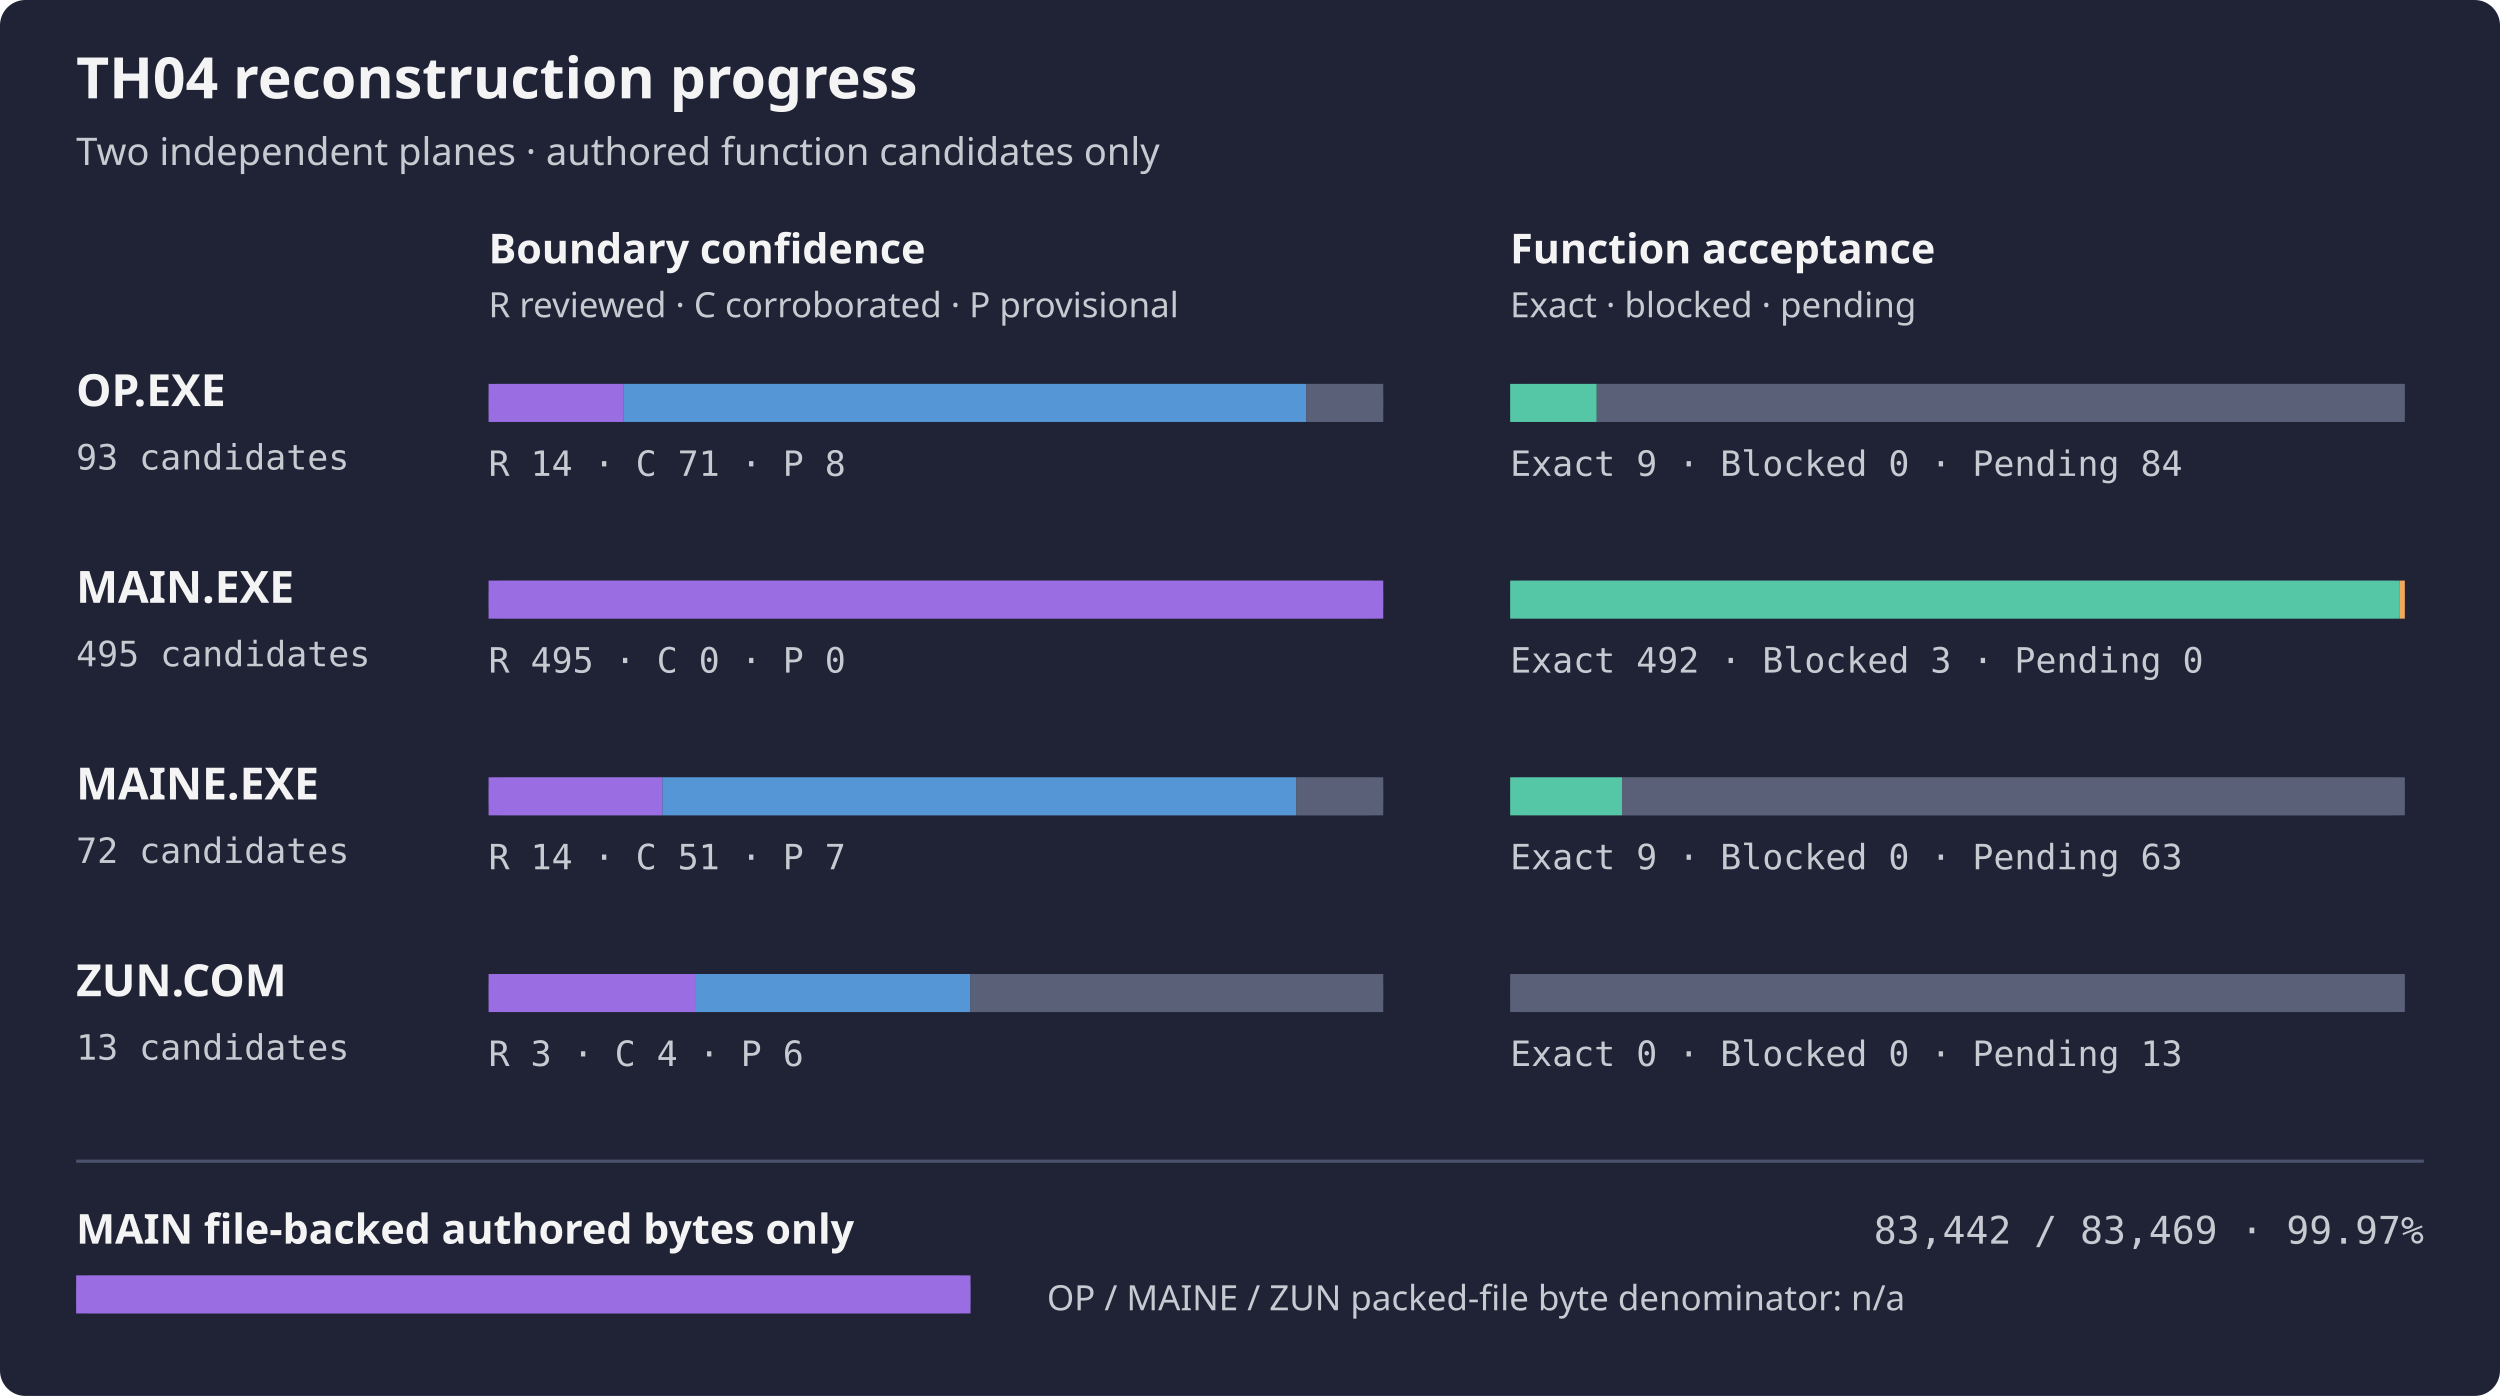
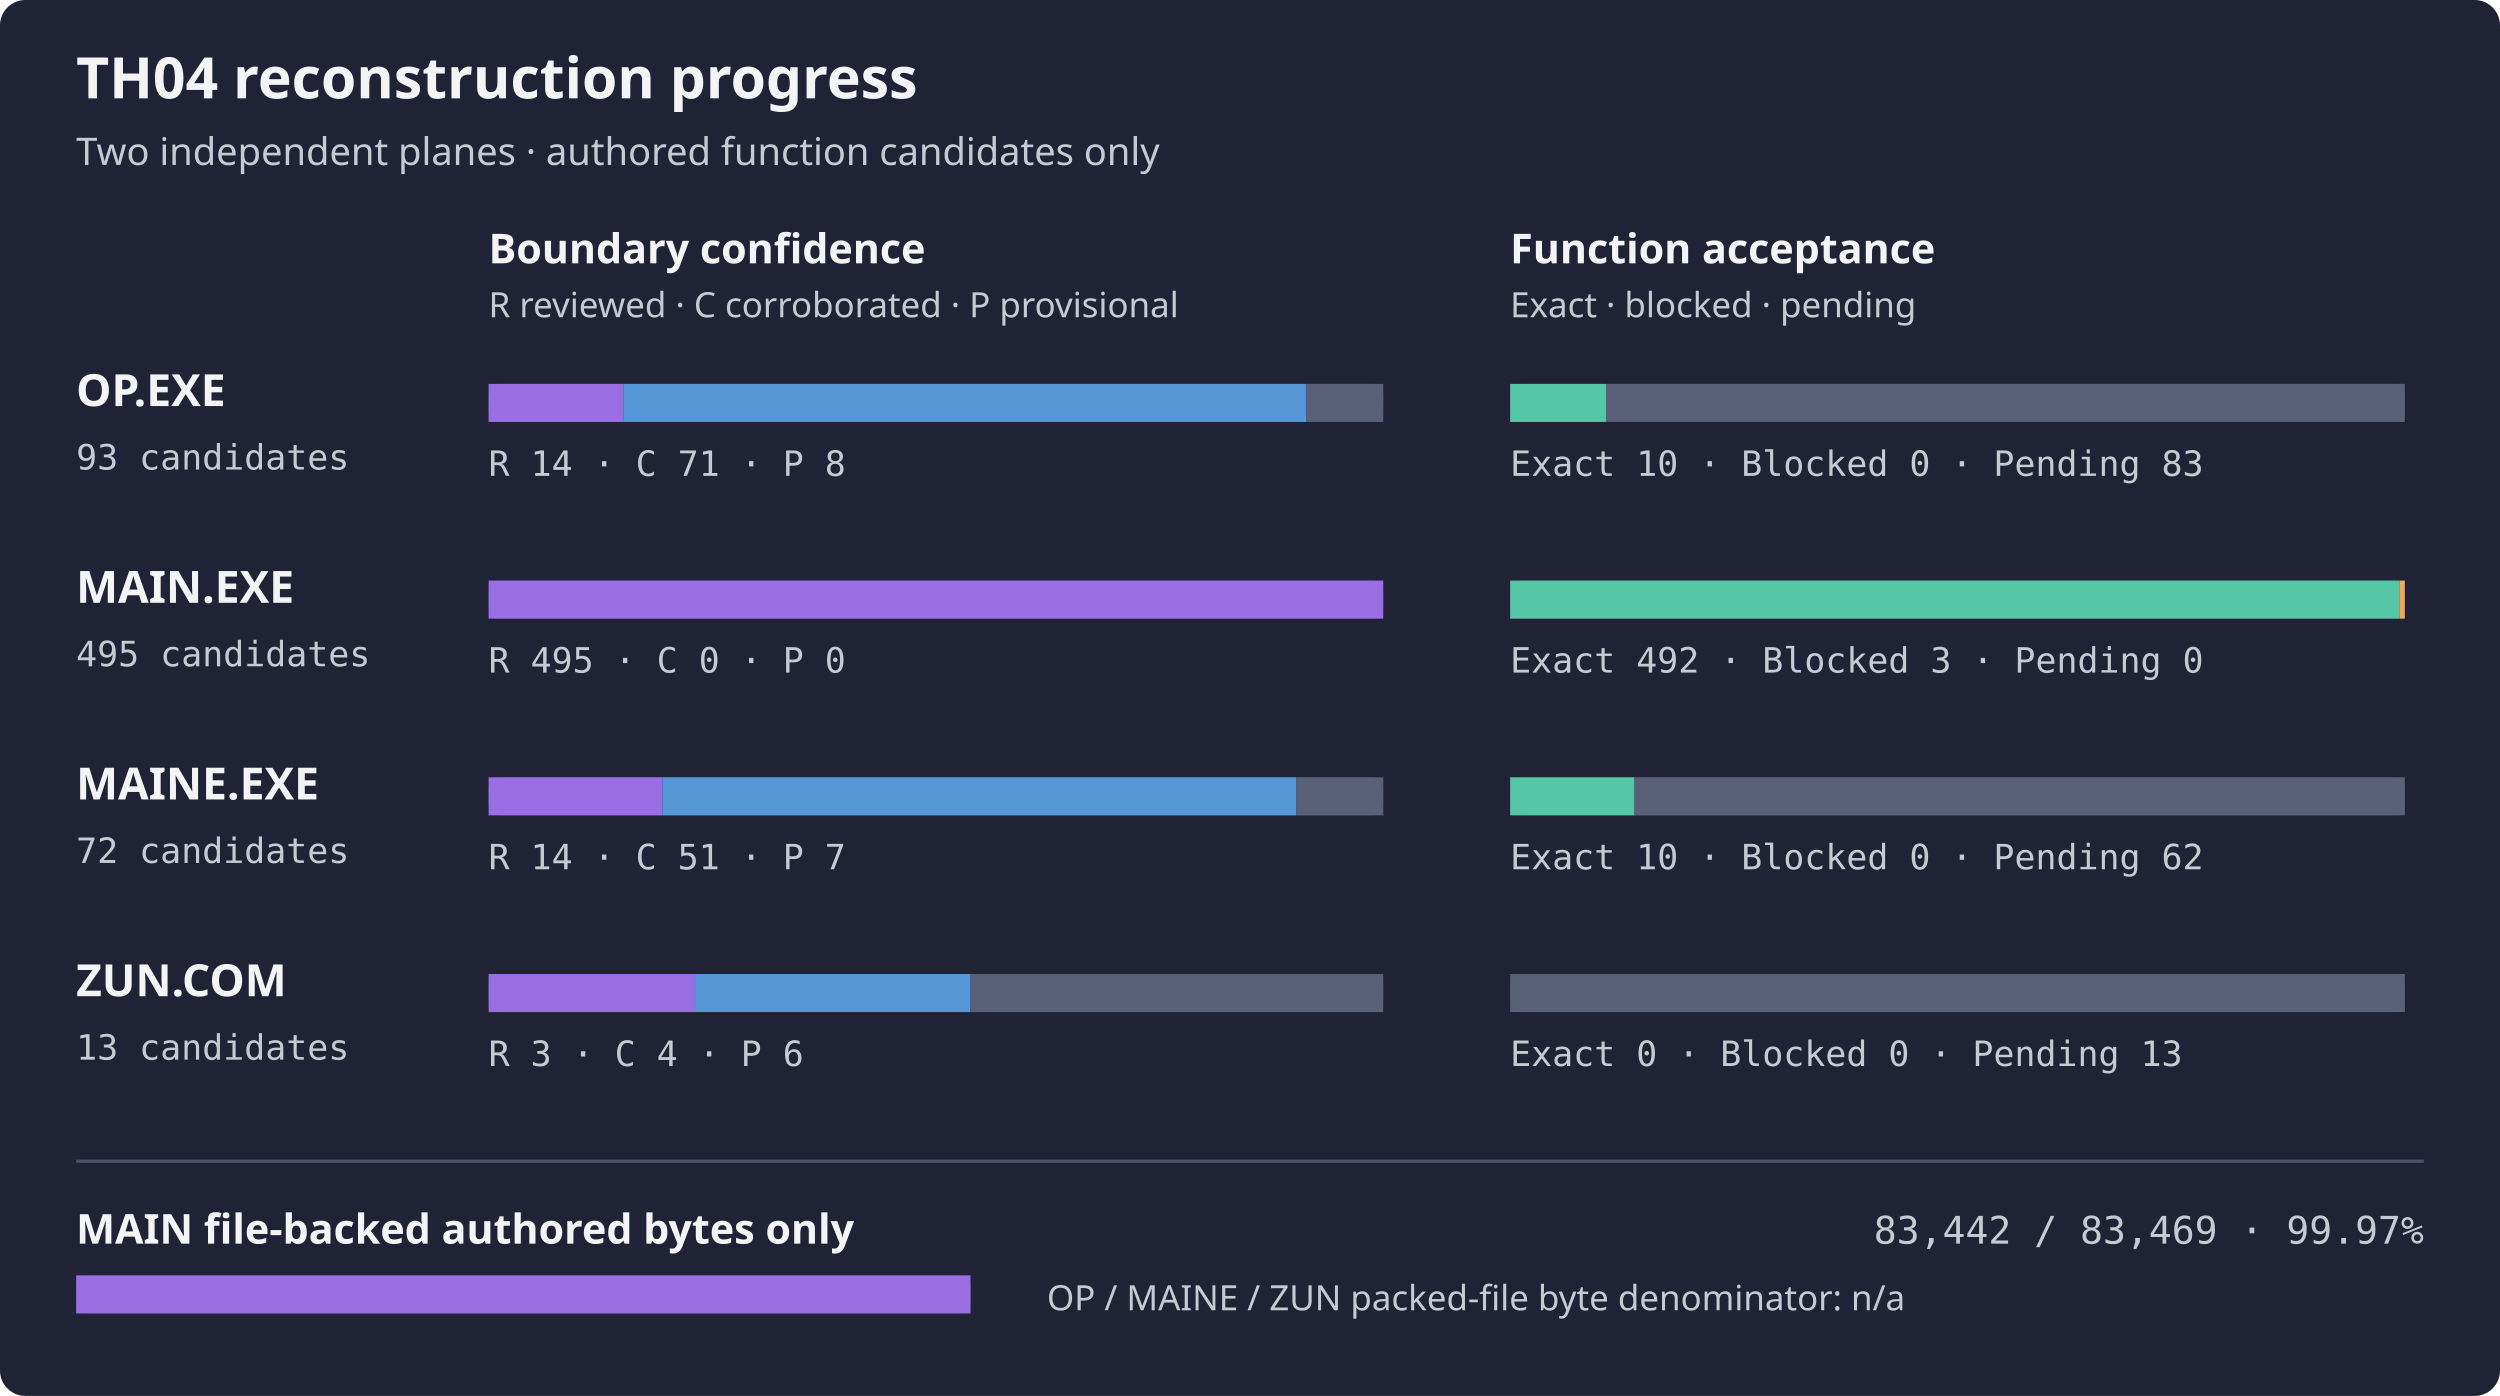
<svg xmlns="http://www.w3.org/2000/svg" width="788" height="440" role="img" aria-label="TH04 per-artifact reconstruction progress">
  <rect width="788" height="440" rx="8" fill="#1f2335" />
  <text x="24" y="31" fill="#f4f4f5" font-family="sans-serif" font-size="18" font-weight="600">TH04 reconstruction progress</text>
  <text x="24" y="52" fill="#c8cad2" font-family="sans-serif" font-size="12">Two independent planes · authored function candidates only</text>
  <text x="154" y="83" fill="#f4f4f5" font-family="sans-serif" font-size="13" font-weight="600">Boundary confidence</text>
  <text x="476" y="83" fill="#f4f4f5" font-family="sans-serif" font-size="13" font-weight="600">Function acceptance</text>
  <text x="154" y="100" fill="#c8cad2" font-family="sans-serif" font-size="11">R reviewed · C corroborated · P provisional</text>
  <text x="476" y="100" fill="#c8cad2" font-family="sans-serif" font-size="11">Exact · blocked · pending</text>
  <text x="24" y="128" fill="#f4f4f5" font-family="sans-serif" font-size="14" font-weight="600">OP.EXE</text>
  <text x="24" y="148" fill="#c8cad2" font-family="monospace" font-size="11">93 candidates</text>
  <rect x="154" y="121" width="282" height="12" rx="4" fill="#353b52" />
  <rect x="154.00" y="121" width="42.45" height="12" fill="#9b6de3" />
  <rect x="196.45" y="121" width="215.29" height="12" fill="#5496d6" />
  <rect x="411.74" y="121" width="24.26" height="12" fill="#596078" />
  <rect x="476" y="121" width="282" height="12" rx="4" fill="#353b52" />
-   <rect x="476.00" y="121" width="27.29" height="12" fill="#55c7a6" />
-   <rect x="503.29" y="121" width="254.71" height="12" fill="#596078" />
+   <rect x="476.00" y="121" width="30.32" height="12" fill="#55c7a6" />
+   <rect x="506.32" y="121" width="251.68" height="12" fill="#596078" />
  <text x="154" y="150" fill="#c8cad2" font-family="monospace" font-size="11">R 14 · C 71 · P 8</text>
-   <text x="476" y="150" fill="#c8cad2" font-family="monospace" font-size="11">Exact 9 · Blocked 0 · Pending 84</text>
+   <text x="476" y="150" fill="#c8cad2" font-family="monospace" font-size="11">Exact 10 · Blocked 0 · Pending 83</text>
  <text x="24" y="190" fill="#f4f4f5" font-family="sans-serif" font-size="14" font-weight="600">MAIN.EXE</text>
  <text x="24" y="210" fill="#c8cad2" font-family="monospace" font-size="11">495 candidates</text>
  <rect x="154" y="183" width="282" height="12" rx="4" fill="#353b52" />
  <rect x="154.00" y="183" width="282.00" height="12" fill="#9b6de3" />
  <rect x="476" y="183" width="282" height="12" rx="4" fill="#353b52" />
  <rect x="476.00" y="183" width="280.29" height="12" fill="#55c7a6" />
  <rect x="756.29" y="183" width="1.71" height="12" fill="#f0a95c" />
  <text x="154" y="212" fill="#c8cad2" font-family="monospace" font-size="11">R 495 · C 0 · P 0</text>
  <text x="476" y="212" fill="#c8cad2" font-family="monospace" font-size="11">Exact 492 · Blocked 3 · Pending 0</text>
  <text x="24" y="252" fill="#f4f4f5" font-family="sans-serif" font-size="14" font-weight="600">MAINE.EXE</text>
  <text x="24" y="272" fill="#c8cad2" font-family="monospace" font-size="11">72 candidates</text>
  <rect x="154" y="245" width="282" height="12" rx="4" fill="#353b52" />
  <rect x="154.00" y="245" width="54.83" height="12" fill="#9b6de3" />
  <rect x="208.83" y="245" width="199.75" height="12" fill="#5496d6" />
  <rect x="408.58" y="245" width="27.42" height="12" fill="#596078" />
  <rect x="476" y="245" width="282" height="12" rx="4" fill="#353b52" />
-   <rect x="476.00" y="245" width="35.25" height="12" fill="#55c7a6" />
-   <rect x="511.25" y="245" width="246.75" height="12" fill="#596078" />
+   <rect x="476.00" y="245" width="39.17" height="12" fill="#55c7a6" />
+   <rect x="515.17" y="245" width="242.83" height="12" fill="#596078" />
  <text x="154" y="274" fill="#c8cad2" font-family="monospace" font-size="11">R 14 · C 51 · P 7</text>
-   <text x="476" y="274" fill="#c8cad2" font-family="monospace" font-size="11">Exact 9 · Blocked 0 · Pending 63</text>
+   <text x="476" y="274" fill="#c8cad2" font-family="monospace" font-size="11">Exact 10 · Blocked 0 · Pending 62</text>
  <text x="24" y="314" fill="#f4f4f5" font-family="sans-serif" font-size="14" font-weight="600">ZUN.COM</text>
  <text x="24" y="334" fill="#c8cad2" font-family="monospace" font-size="11">13 candidates</text>
  <rect x="154" y="307" width="282" height="12" rx="4" fill="#353b52" />
  <rect x="154.00" y="307" width="65.08" height="12" fill="#9b6de3" />
  <rect x="219.08" y="307" width="86.77" height="12" fill="#5496d6" />
  <rect x="305.85" y="307" width="130.15" height="12" fill="#596078" />
  <rect x="476" y="307" width="282" height="12" rx="4" fill="#353b52" />
  <rect x="476.00" y="307" width="282.00" height="12" fill="#596078" />
  <text x="154" y="336" fill="#c8cad2" font-family="monospace" font-size="11">R 3 · C 4 · P 6</text>
  <text x="476" y="336" fill="#c8cad2" font-family="monospace" font-size="11">Exact 0 · Blocked 0 · Pending 13</text>
  <path d="M24 366 H764" stroke="#4b526d" />
  <text x="24" y="392" fill="#f4f4f5" font-family="sans-serif" font-size="13" font-weight="600">MAIN file-backed authored bytes only</text>
  <text x="764" y="392" fill="#c8cad2" text-anchor="end" font-family="monospace" font-size="12">83,442 / 83,469 · 99.97%</text>
  <rect x="24" y="402" width="282" height="12" rx="4" fill="#353b52" />
  <rect x="24" y="402" width="281.91" height="12" fill="#9b6de3" />
  <text x="330" y="413" fill="#c8cad2" font-family="sans-serif" font-size="11">OP / MAINE / ZUN packed-file byte denominator: n/a</text>
</svg>
